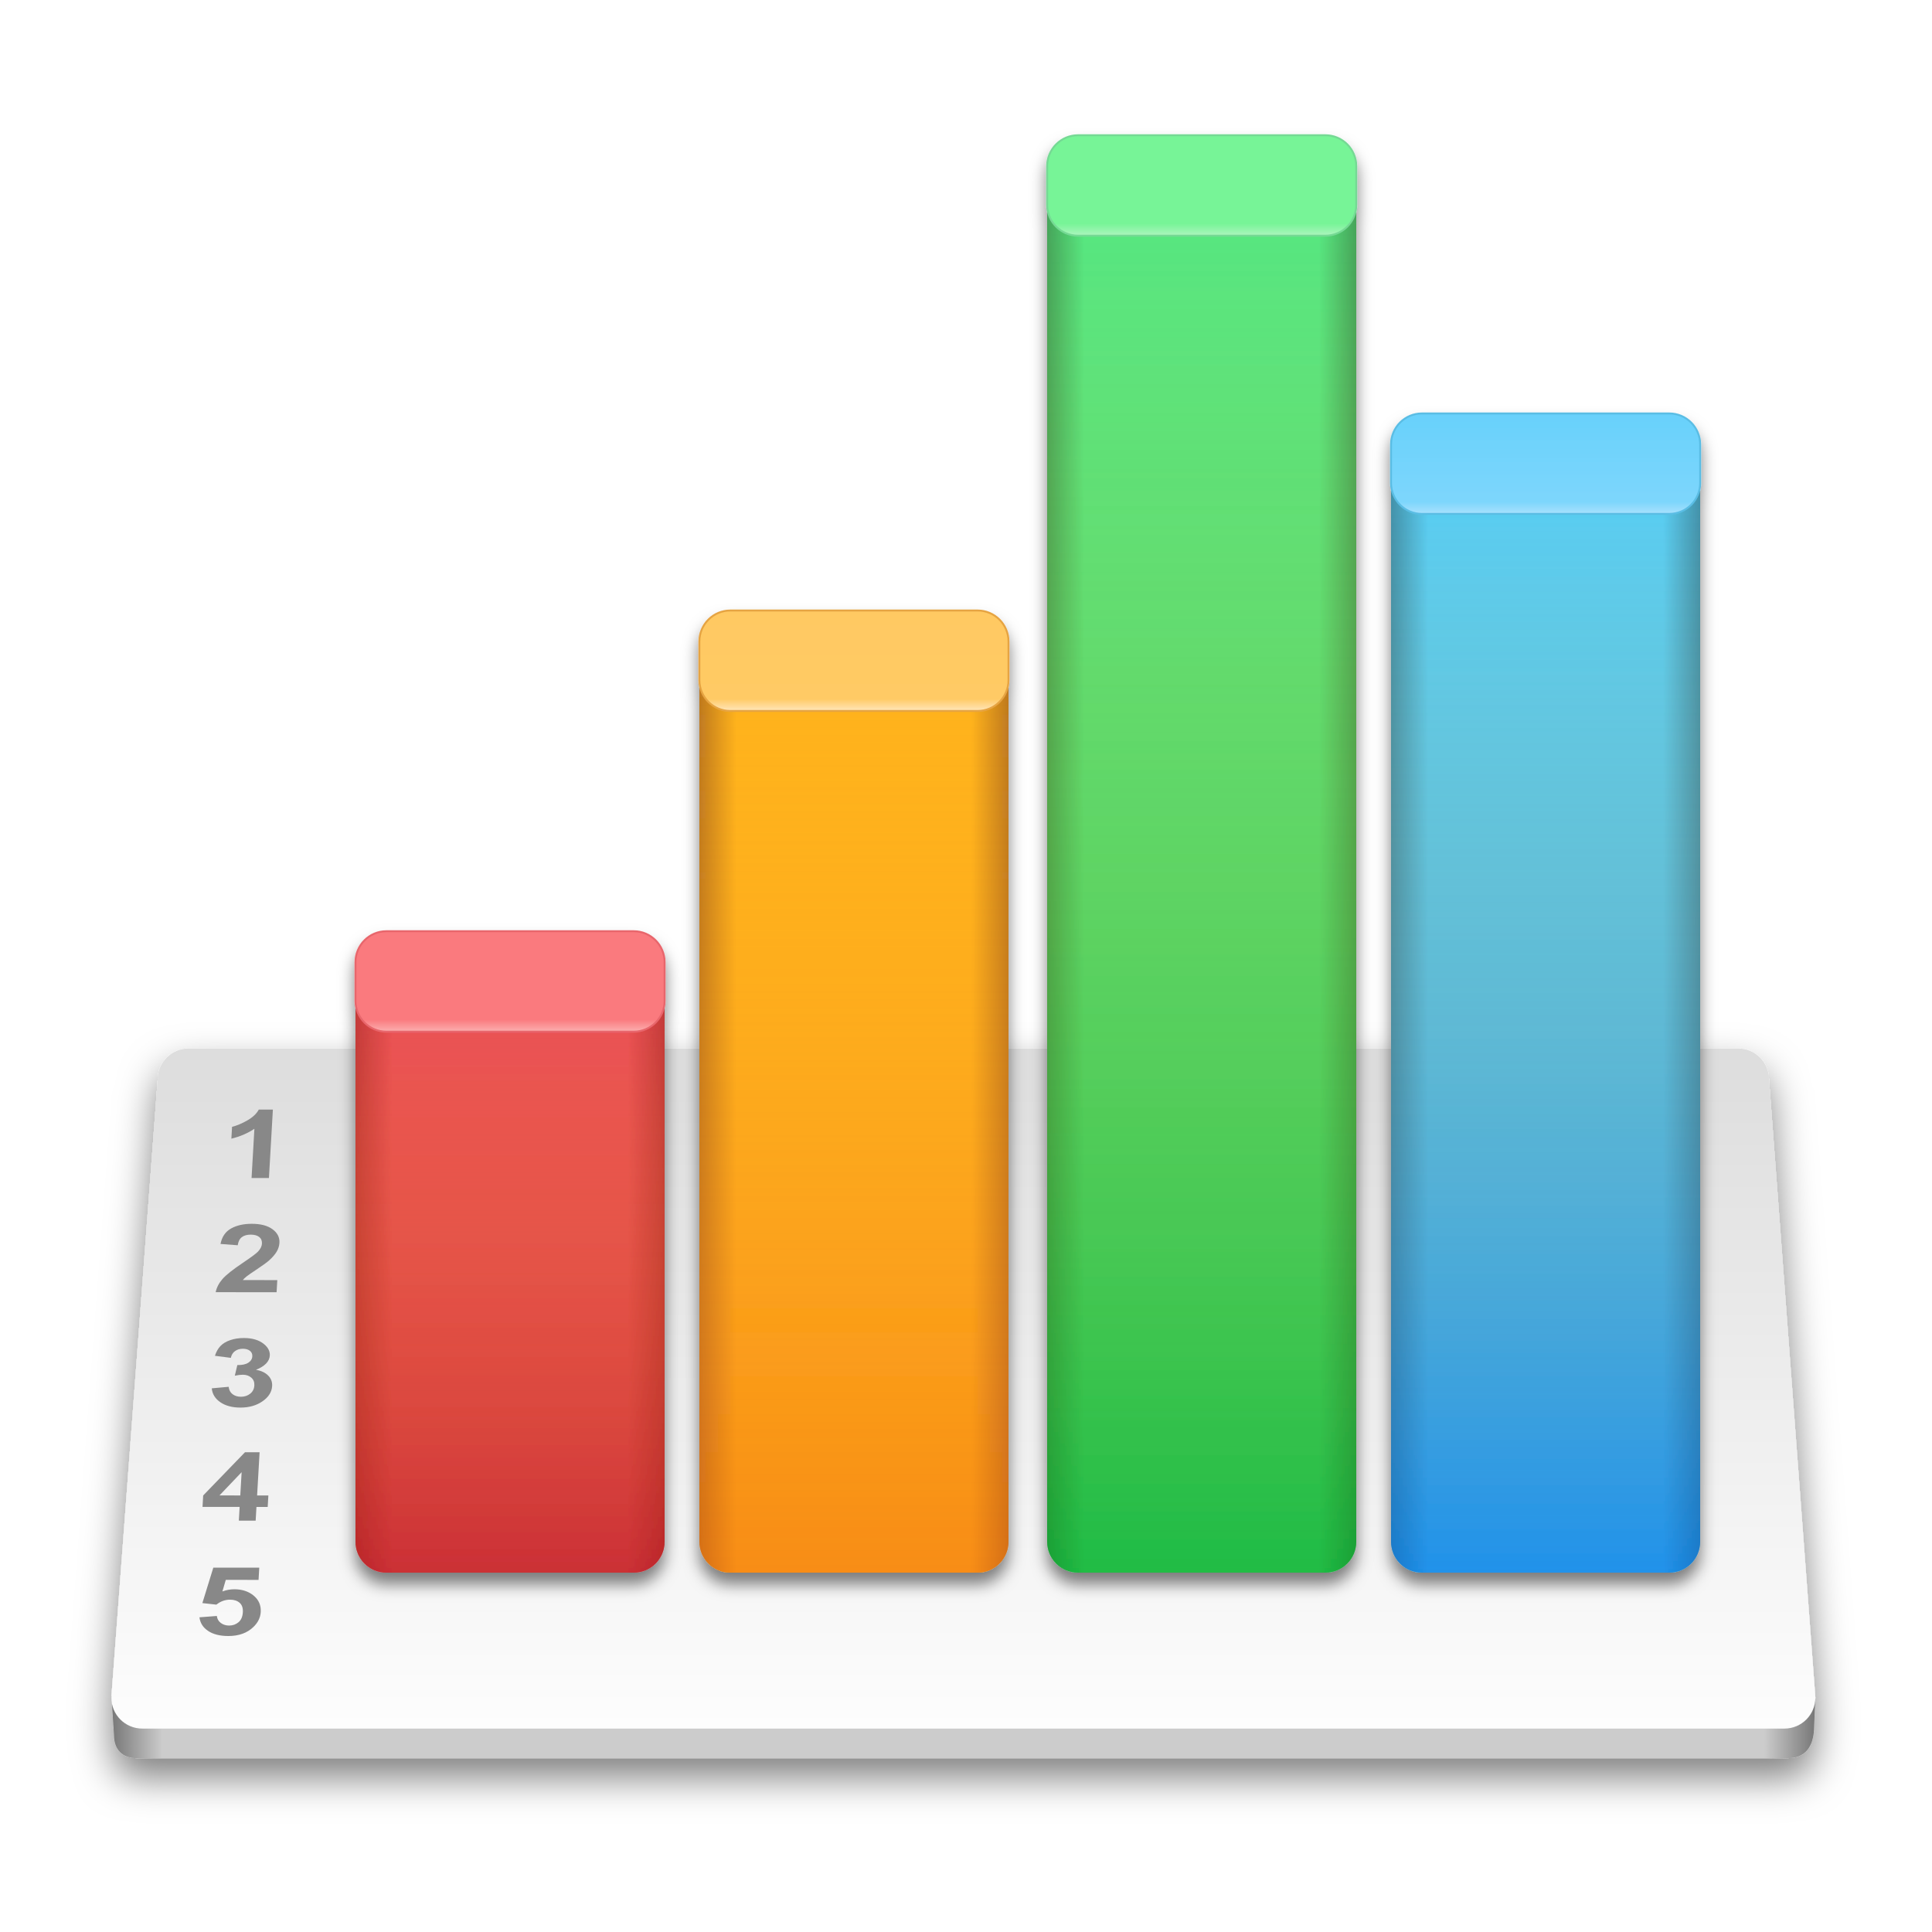
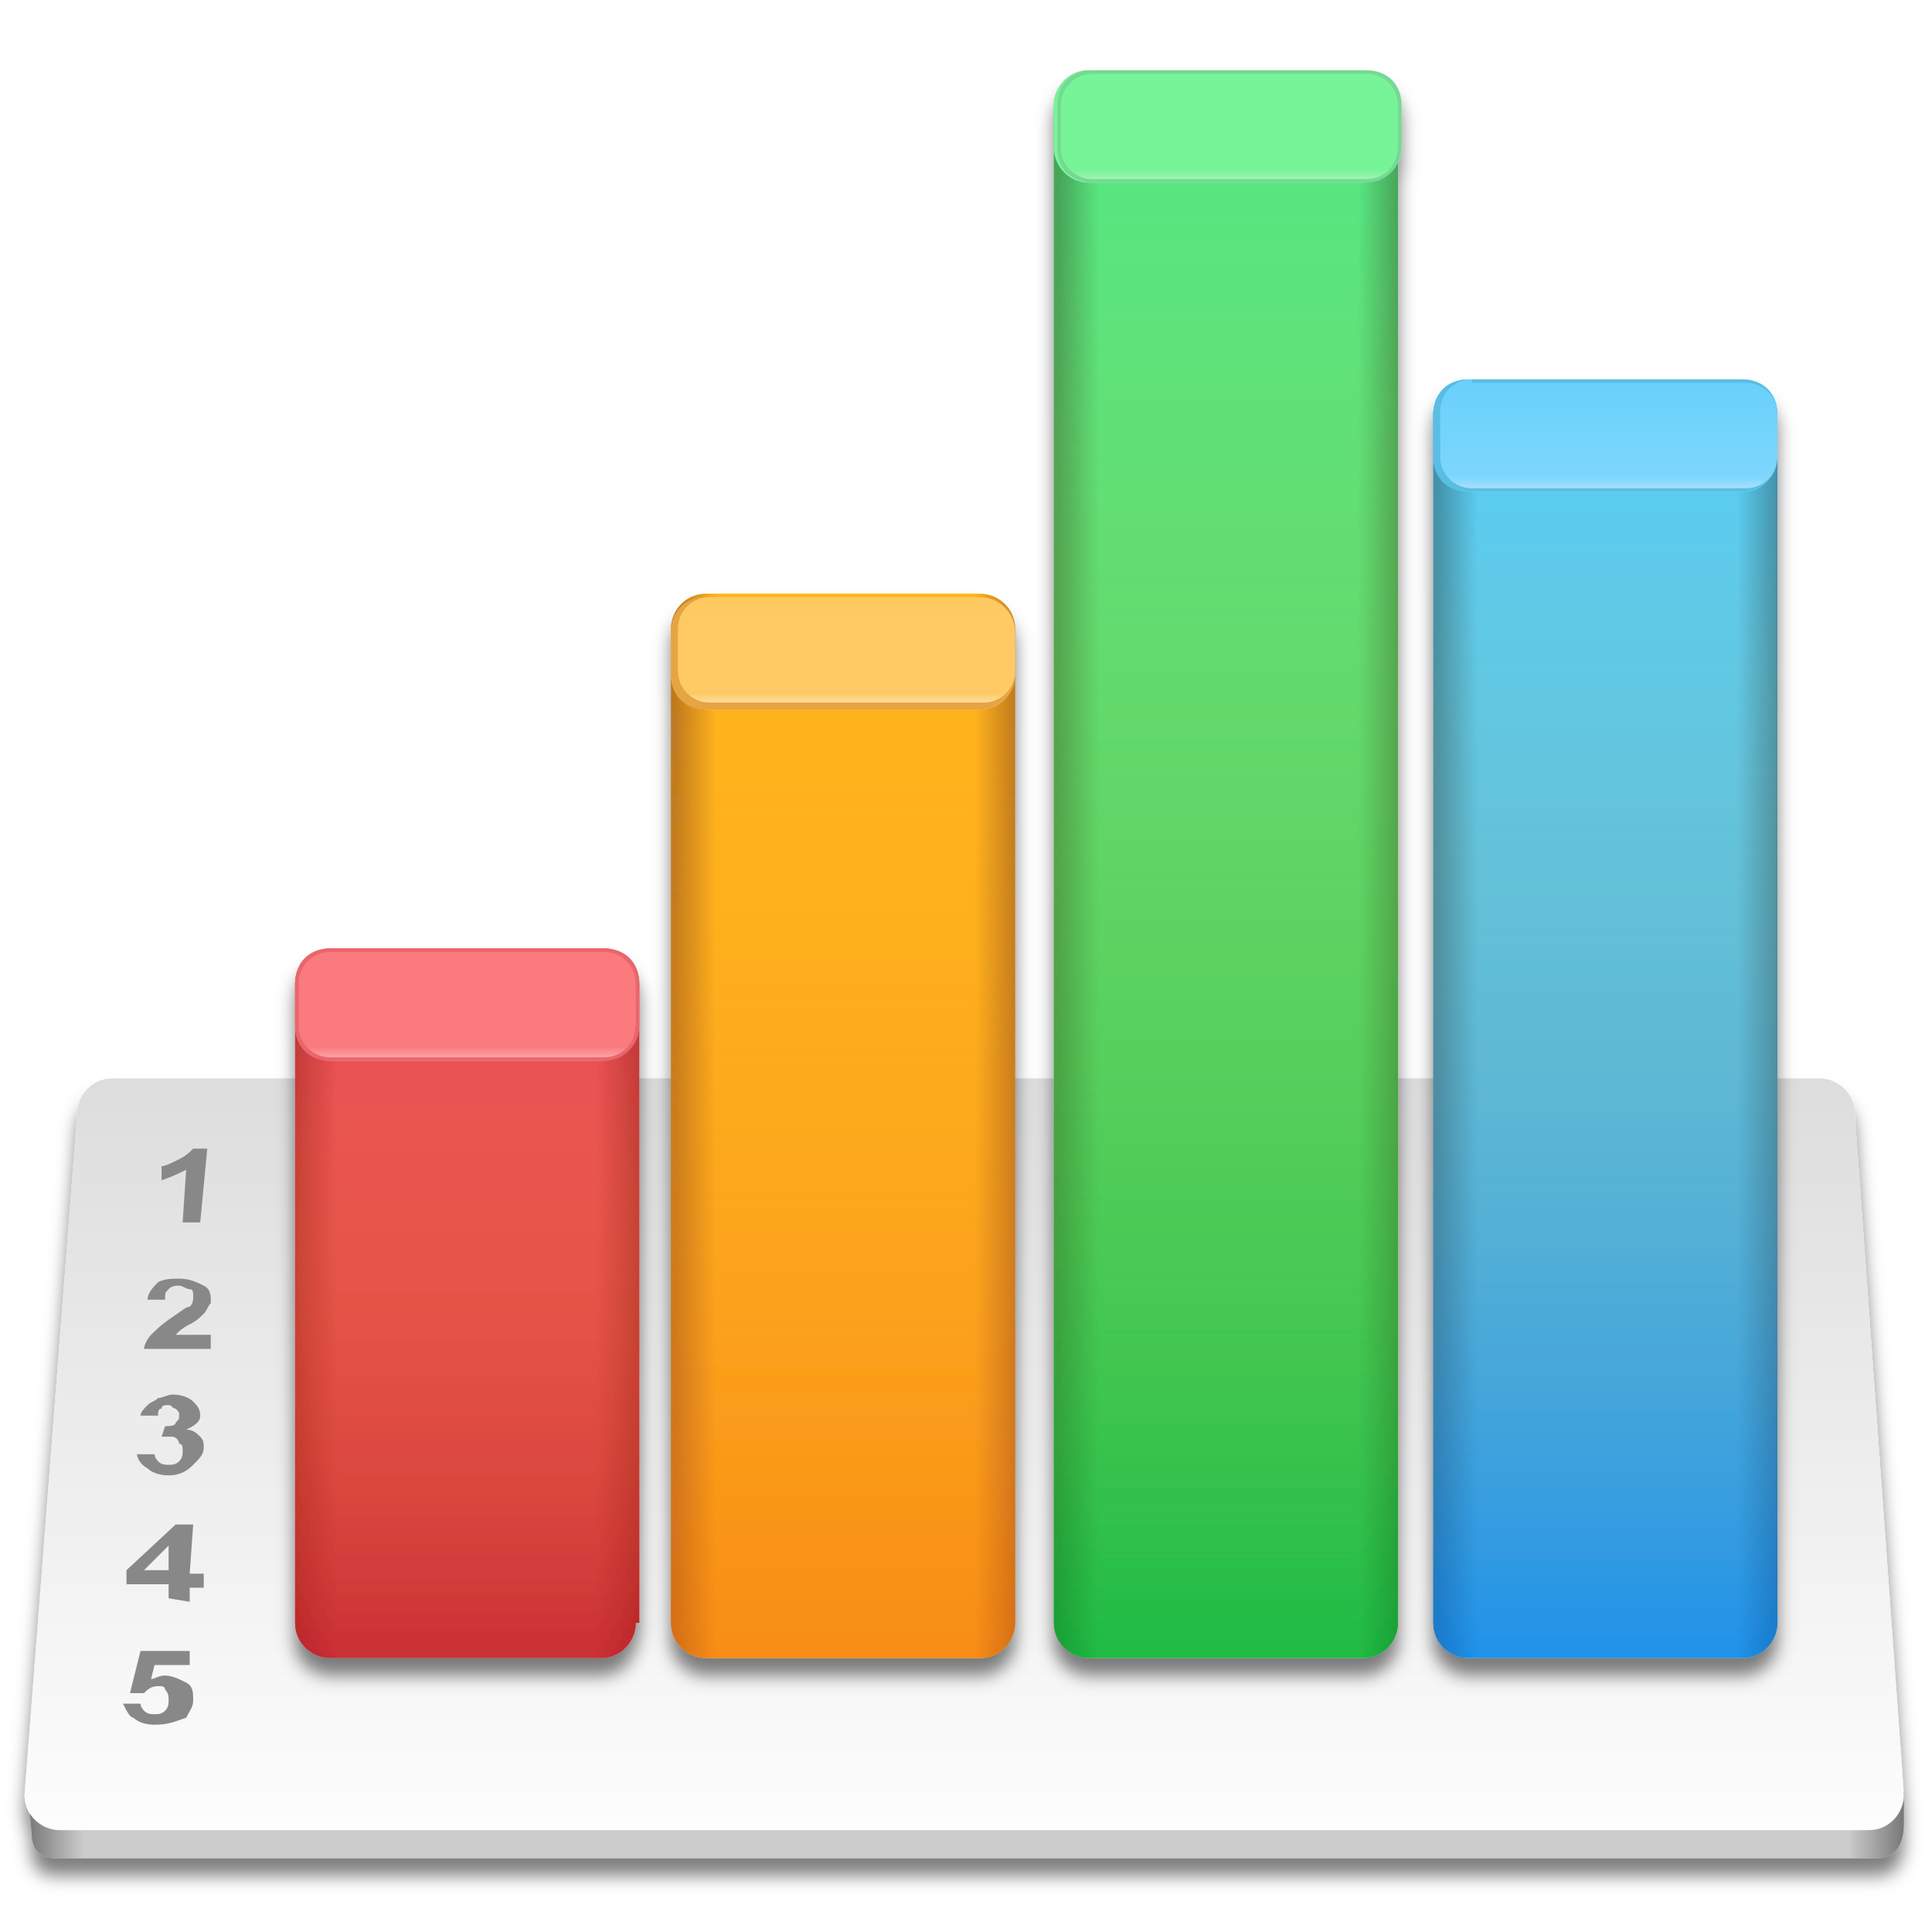
- <svg xmlns="http://www.w3.org/2000/svg" viewBox="0 0 500 500">
-   <defs>
-     <filter x="-6.1%" y="-3.9%" width="112.1%" height="113.2%" filterUnits="objectBoundingBox" id="filter-1">
-       <feOffset dx="0" dy="3" in="SourceAlpha" result="numbersShadowOffsetOuter1" />
-       <feGaussianBlur stdDeviation="2" in="numbersShadowOffsetOuter1" result="numbersShadowBlurOuter1" />
-       <feColorMatrix values="0 0 0 0 0   0 0 0 0 0   0 0 0 0 0  0 0 0 0.5 0" type="matrix" in="numbersShadowBlurOuter1" result="numbersShadowMatrixOuter1" />
-       <feMerge>
-         <feMergeNode in="numbersShadowMatrixOuter1" />
-         <feMergeNode in="SourceGraphic" />
-       </feMerge>
-     </filter>
-     <filter x="-6.1%" y="-3.9%" width="112.1%" height="113.2%" filterUnits="objectBoundingBox" id="filter-2">
-       <feOffset dx="0" dy="5" in="SourceAlpha" result="numbersShadowOffsetOuter2" />
-       <feGaussianBlur stdDeviation="5" in="numbersShadowOffsetOuter2" result="numbersShadowBlurOuter2" />
-       <feColorMatrix values="0 0 0 0 0   0 0 0 0 0   0 0 0 0 0  0 0 0 0.5 0" type="matrix" in="numbersShadowBlurOuter2" result="numbersShadowMatrixOuter2" />
-       <feMerge>
-         <feMergeNode in="numbersShadowMatrixOuter2" />
-         <feMergeNode in="SourceGraphic" />
-       </feMerge>
-     </filter>
-     <linearGradient id="nsvgid_1_" gradientUnits="userSpaceOnUse" x1="28.842" y1="447.017" x2="469.816" y2="447.017">
-       <stop offset="0" style="stop-color:#777777" />
-       <stop offset="0.03" style="stop-color:#CCCCCC" />
-       <stop offset="0.97" style="stop-color:#CCCCCC" />
-       <stop offset="1" style="stop-color:#777777" />
-     </linearGradient>
-     <linearGradient id="nsvgid_2_" gradientUnits="userSpaceOnUse" x1="249.316" y1="447.356" x2="249.316" y2="271.356">
-       <stop offset="0" style="stop-color:#FDFDFD" />
-       <stop offset="1" style="stop-color:#DDDDDD" />
-     </linearGradient>
-     <linearGradient id="l1_4_" gradientUnits="userSpaceOnUse" x1="181" y1="282.5" x2="261" y2="282.5">
-       <stop offset="0" style="stop-color:#BC7720" />
-       <stop offset="0.12" style="stop-color:#FFB31D" />
-       <stop offset="0.88" style="stop-color:#FFB31D" />
-       <stop offset="1" style="stop-color:#BC7720" />
-     </linearGradient>
-     <linearGradient id="l2_4_" gradientUnits="userSpaceOnUse" x1="221" y1="158" x2="221" y2="407">
-       <stop offset="0" style="stop-color:#FFB31D;stop-opacity:0" />
-       <stop offset="1" style="stop-color:#F06611;stop-opacity:0.5" />
-     </linearGradient>
-     <linearGradient id="l3_4_" gradientUnits="userSpaceOnUse" x1="221" y1="158" x2="221" y2="184">
-       <stop offset="0" style="stop-color:#FFC962" />
-       <stop offset="0.88" style="stop-color:#FFCA65" />
-       <stop offset="1" style="stop-color:#FFE6BB" />
-     </linearGradient>
-     <linearGradient id="l1_5_" gradientUnits="userSpaceOnUse" x1="92" y1="324" x2="172" y2="324">
-       <stop offset="0" style="stop-color:#C0323C" />
-       <stop offset="0.12" style="stop-color:#E94A59" />
-       <stop offset="0.88" style="stop-color:#E94A59" />
-       <stop offset="1" style="stop-color:#C0323C" />
-     </linearGradient>
-     <linearGradient id="l2_5_" gradientUnits="userSpaceOnUse" x1="132" y1="241" x2="132" y2="407">
-       <stop offset="0" style="stop-color:#FFB31D;stop-opacity:0" />
-       <stop offset="1" style="stop-color:#B71E1E;stop-opacity:0.6" />
-     </linearGradient>
-     <linearGradient id="l3_5_" gradientUnits="userSpaceOnUse" x1="132" y1="241" x2="132" y2="267">
-       <stop offset="0" style="stop-color:#FA7A7E" />
-       <stop offset="0.88" style="stop-color:#FA7A7E" />
-       <stop offset="1" style="stop-color:#FBAFB0" />
-     </linearGradient>
-     <linearGradient id="l1_6_" gradientUnits="userSpaceOnUse" x1="271" y1="221" x2="351" y2="221">
-       <stop offset="0" style="stop-color:#3FA45C" />
-       <stop offset="0.12" style="stop-color:#51E884" />
-       <stop offset="0.88" style="stop-color:#51E884" />
-       <stop offset="1" style="stop-color:#3FA45C" />
-     </linearGradient>
-     <linearGradient id="l2_6_" gradientUnits="userSpaceOnUse" x1="311" y1="35" x2="311" y2="407">
-       <stop offset="0" style="stop-color:#FFB31D;stop-opacity:0" />
-       <stop offset="1" style="stop-color:#009E1B;stop-opacity:0.6" />
-     </linearGradient>
-     <linearGradient id="l3_6_" gradientUnits="userSpaceOnUse" x1="311" y1="35" x2="311" y2="61">
-       <stop offset="0" style="stop-color:#77F497" />
-       <stop offset="0.88" style="stop-color:#77F497" />
-       <stop offset="1" style="stop-color:#ADF5BE" />
-     </linearGradient>
-     <linearGradient id="l1_7_" gradientUnits="userSpaceOnUse" x1="360" y1="257" x2="440" y2="257">
-       <stop offset="0" style="stop-color:#3A90B0" />
-       <stop offset="0.12" style="stop-color:#52CEFB" />
-       <stop offset="0.88" style="stop-color:#52CEFB" />
-       <stop offset="1" style="stop-color:#3A90B0" />
-     </linearGradient>
-     <linearGradient id="l2_7_" gradientUnits="userSpaceOnUse" x1="400" y1="107" x2="400" y2="407">
-       <stop offset="0" style="stop-color:#FFB31D;stop-opacity:0" />
-       <stop offset="1" style="stop-color:#006ADF;stop-opacity:0.6" />
-     </linearGradient>
-     <linearGradient id="l3_7_" gradientUnits="userSpaceOnUse" x1="400" y1="107" x2="400" y2="133">
-       <stop offset="0" style="stop-color:#68D1FB" />
-       <stop offset="0.88" style="stop-color:#7DD6FC" />
-       <stop offset="1" style="stop-color:#A9E1FD" />
-     </linearGradient>
-   </defs>
+ <svg xmlns="http://www.w3.org/2000/svg" viewBox="0 0 55 55">
+   <style type="text/css">
+ 		.st0{fill:url(#SVGID_1_);}
+ 		.st1{fill:url(#SVGID_2_);}
+ 		.st2{fill:url(#l1_4_);}
+ 		.st3{fill:url(#l2_4_);}
+ 		.st4{fill:url(#l3_5_);}
+ 		.st5{fill:#E6A443;}
+ 		.st6{fill:url(#l1_5_);}
+ 		.st7{fill:url(#l2_5_);}
+ 		.st8{fill:url(#l3_6_);}
+ 		.st9{fill:#E8666C;}
+ 		.st10{fill:url(#l1_6_);}
+ 		.st11{fill:url(#l2_6_);}
+ 		.st12{fill:url(#l3_7_);}
+ 		.st13{fill:#75D994;}
+ 		.st14{fill:url(#l1_7_);}
+ 		.st15{fill:url(#l2_7_);}
+ 		.st16{fill:url(#l3_8_);}
+ 		.st17{fill:#5ABDE4;}
+ 		.st18{fill:#888888;}
+ 	</style>
+   <filter x="-6.1%" y="-3.9%" width="112.1%" height="113.2%" filterUnits="objectBoundingBox" id="filter-1">
+     <feOffset dx="0" dy=".5" in="SourceAlpha" result="numbersShadowOffsetOuter1" />
+     <feGaussianBlur stdDeviation=".25" in="numbersShadowOffsetOuter1" result="numbersShadowBlurOuter1" />
+     <feColorMatrix values="0 0 0 0 0   0 0 0 0 0   0 0 0 0 0  0 0 0 0.5 0" type="matrix" in="numbersShadowBlurOuter1" result="numbersShadowMatrixOuter1" />
+     <feMerge>
+       <feMergeNode in="numbersShadowMatrixOuter1" />
+       <feMergeNode in="SourceGraphic" />
+     </feMerge>
+   </filter>
+   <filter x="-6.1%" y="-3.9%" width="112.1%" height="113.2%" filterUnits="objectBoundingBox" id="filter-2">
+     <feOffset dx="0" dy=".5" in="SourceAlpha" result="numbersShadowOffsetOuter2" />
+     <feGaussianBlur stdDeviation=".25" in="numbersShadowOffsetOuter2" result="numbersShadowBlurOuter2" />
+     <feColorMatrix values="0 0 0 0 0   0 0 0 0 0   0 0 0 0 0  0 0 0 0.5 0" type="matrix" in="numbersShadowBlurOuter2" result="numbersShadowMatrixOuter2" />
+     <feMerge>
+       <feMergeNode in="numbersShadowMatrixOuter2" />
+       <feMergeNode in="SourceGraphic" />
+     </feMerge>
+   </filter>
+   <linearGradient id="SVGID_1_" gradientUnits="userSpaceOnUse" x1="0.781" y1="4.004" x2="54.222" y2="4.004" gradientTransform="matrix(1 0 0 -1 0 56)">
+     <stop offset="0" style="stop-color:#777777" />
+     <stop offset="3.000000e-02" style="stop-color:#CCCCCC" />
+     <stop offset="0.97" style="stop-color:#CCCCCC" />
+     <stop offset="1" style="stop-color:#777777" />
+   </linearGradient>
+   <linearGradient id="SVGID_2_" gradientUnits="userSpaceOnUse" x1="27.5" y1="3.963" x2="27.5" y2="25.292" gradientTransform="matrix(1 0 0 -1 0 56)">
+     <stop offset="0" style="stop-color:#FDFDFD" />
+     <stop offset="1" style="stop-color:#DDDDDD" />
+   </linearGradient>
+   <linearGradient id="l1_4_" gradientUnits="userSpaceOnUse" x1="19.221" y1="23.942" x2="28.916" y2="23.942" gradientTransform="matrix(1 0 0 -1 0 56)">
+     <stop offset="0" style="stop-color:#BC7720" />
+     <stop offset="0.12" style="stop-color:#FFB31D" />
+     <stop offset="0.88" style="stop-color:#FFB31D" />
+     <stop offset="1" style="stop-color:#BC7720" />
+   </linearGradient>
+   <linearGradient id="l2_4_" gradientUnits="userSpaceOnUse" x1="24.069" y1="39.029" x2="24.069" y2="8.854" gradientTransform="matrix(1 0 0 -1 0 56)">
+     <stop offset="0" style="stop-color:#FFB31D;stop-opacity:0" />
+     <stop offset="1" style="stop-color:#F06611;stop-opacity:0.5" />
+   </linearGradient>
+   <linearGradient id="l3_5_" gradientUnits="userSpaceOnUse" x1="24.069" y1="39.029" x2="24.069" y2="35.879" gradientTransform="matrix(1 0 0 -1 0 56)">
+     <stop offset="0" style="stop-color:#FFC962" />
+     <stop offset="0.88" style="stop-color:#FFCA65" />
+     <stop offset="1" style="stop-color:#FFE6BB" />
+   </linearGradient>
+   <linearGradient id="l1_5_" gradientUnits="userSpaceOnUse" x1="8.435" y1="18.913" x2="18.13" y2="18.913" gradientTransform="matrix(1 0 0 -1 0 56)">
+     <stop offset="0" style="stop-color:#C0323C" />
+     <stop offset="0.12" style="stop-color:#E94A59" />
+     <stop offset="0.88" style="stop-color:#E94A59" />
+     <stop offset="1" style="stop-color:#C0323C" />
+   </linearGradient>
+   <linearGradient id="l2_5_" gradientUnits="userSpaceOnUse" x1="13.283" y1="28.971" x2="13.283" y2="8.854" gradientTransform="matrix(1 0 0 -1 0 56)">
+     <stop offset="0" style="stop-color:#FFB31D;stop-opacity:0" />
+     <stop offset="1" style="stop-color:#B71E1E;stop-opacity:0.6" />
+   </linearGradient>
+   <linearGradient id="l3_6_" gradientUnits="userSpaceOnUse" x1="13.283" y1="28.971" x2="13.283" y2="25.82" gradientTransform="matrix(1 0 0 -1 0 56)">
+     <stop offset="0" style="stop-color:#FA7A7E" />
+     <stop offset="0.88" style="stop-color:#FA7A7E" />
+     <stop offset="1" style="stop-color:#FBAFB0" />
+   </linearGradient>
+   <linearGradient id="l1_6_" gradientUnits="userSpaceOnUse" x1="30.128" y1="31.395" x2="39.823" y2="31.395" gradientTransform="matrix(1 0 0 -1 0 56)">
+     <stop offset="0" style="stop-color:#3FA45C" />
+     <stop offset="0.12" style="stop-color:#51E884" />
+     <stop offset="0.88" style="stop-color:#51E884" />
+     <stop offset="1" style="stop-color:#3FA45C" />
+   </linearGradient>
+   <linearGradient id="l2_6_" gradientUnits="userSpaceOnUse" x1="34.975" y1="53.936" x2="34.975" y2="8.854" gradientTransform="matrix(1 0 0 -1 0 56)">
+     <stop offset="0" style="stop-color:#FFB31D;stop-opacity:0" />
+     <stop offset="1" style="stop-color:#009E1B;stop-opacity:0.6" />
+   </linearGradient>
+   <linearGradient id="l3_7_" gradientUnits="userSpaceOnUse" x1="34.975" y1="53.936" x2="34.975" y2="50.785" gradientTransform="matrix(1 0 0 -1 0 56)">
+     <stop offset="0" style="stop-color:#77F497" />
+     <stop offset="0.88" style="stop-color:#77F497" />
+     <stop offset="1" style="stop-color:#ADF5BE" />
+   </linearGradient>
+   <linearGradient id="l1_7_" gradientUnits="userSpaceOnUse" x1="40.913" y1="27.032" x2="50.608" y2="27.032" gradientTransform="matrix(1 0 0 -1 0 56)">
+     <stop offset="0" style="stop-color:#3A90B0" />
+     <stop offset="0.12" style="stop-color:#52CEFB" />
+     <stop offset="0.88" style="stop-color:#52CEFB" />
+     <stop offset="1" style="stop-color:#3A90B0" />
+   </linearGradient>
+   <linearGradient id="l2_7_" gradientUnits="userSpaceOnUse" x1="45.761" y1="45.21" x2="45.761" y2="8.854" gradientTransform="matrix(1 0 0 -1 0 56)">
+     <stop offset="0" style="stop-color:#FFB31D;stop-opacity:0" />
+     <stop offset="1" style="stop-color:#006ADF;stop-opacity:0.6" />
+   </linearGradient>
+   <linearGradient id="l3_8_" gradientUnits="userSpaceOnUse" x1="45.761" y1="45.21" x2="45.761" y2="42.059" gradientTransform="matrix(1 0 0 -1 0 56)">
+     <stop offset="0" style="stop-color:#68D1FB" />
+     <stop offset="0.88" style="stop-color:#7DD6FC" />
+     <stop offset="1" style="stop-color:#A9E1FD" />
+   </linearGradient>
  <g id="plate" filter="url(#filter-2)">
-     <path fill="url(#nsvgid_1_)" d="M469.816,439.209l-0.316,7.339c0,5.893-2.582,8.475-7,8.475h-427c-3.869,0-6-2.271-6-6l-0.658-10.012 L469.816,439.209z" />
-     <path fill="url(#nsvgid_2_)" d="M469.816,439.355c0,4.418-3.582,8-8,8h-425c-4.418,0-8-3.582-8-8l12-160c0-4.418,3.582-8,8-8h401 c4.418,0,8,3.582,8,8L469.816,439.355z" />
+     <path class="st0" d="M54.2,51l0,0.9c0,0.7-0.3,1-0.8,1H1.6c-0.5,0-0.7-0.3-0.7-0.7L0.8,51L54.2,51z" />
+     <path class="st1" d="M54.2,51.1c0,0.5-0.4,1-1,1H1.7c-0.5,0-1-0.4-1-1l1.5-19.4c0-0.5,0.4-1,1-1h48.6c0.5,0,1,0.4,1,1L54.2,51.1z" />
  </g>
-   <g id="orange" filter="url(#filter-1)">
-     <path id="l1" fill="url(#l1_4_)" d="M261,399c0,4.418-3.582,8-8,8h-64c-4.418,0-8-3.582-8-8V166c0-4.418,3.582-8,8-8h64 c4.418,0,8,3.582,8,8V399z" />
-     <path id="l2" fill="url(#l2_4_)" d="M261,399c0,4.418-3.582,8-8,8h-64c-4.418,0-8-3.582-8-8V166c0-4.418,3.582-8,8-8h64 c4.418,0,8,3.582,8,8V399z" />
-     <path id="l3" fill="url(#l3_4_)" stroke="#E6A443" stroke-width="0.5" d="M261,176c0,4.418-3.582,8-8,8h-64 c-4.418,0-8-3.582-8-8v-10c0-4.418,3.582-8,8-8h64c4.418,0,8,3.582,8,8V176z" />
+   <g id="orange" filter="url(#filter-2)">
+     <path id="l1" class="st2" d="M28.9,46.2c0,0.5-0.4,1-1,1h-7.8c-0.5,0-1-0.4-1-1V17.9c0-0.5,0.4-1,1-1h7.8c0.5,0,1,0.4,1,1V46.2z" />
+     <path id="l2" class="st3" d="M28.9,46.2c0,0.5-0.4,1-1,1h-7.8c-0.5,0-1-0.4-1-1V17.9c0-0.5,0.4-1,1-1h7.8c0.5,0,1,0.4,1,1V46.2z" />
+     <path id="l3_1_" class="st4" d="M28.9,19.2c0,0.5-0.4,1-1,1h-7.8c-0.5,0-1-0.4-1-1v-1.2c0-0.5,0.4-1,1-1h7.8c0.5,0,1,0.4,1,1V19.2z " />
+     <path class="st5" d="M27.9,20.2h-7.8c-0.6,0-1-0.4-1-1v-1.2c0-0.6,0.4-1,1-1h7.8c0.6,0,1,0.4,1,1v1.2 C28.9,19.7,28.5,20.2,27.9,20.2z M20.2,17c-0.5,0-0.9,0.4-0.9,0.9v1.2c0,0.5,0.4,0.9,0.9,0.9h7.8c0.5,0,0.9-0.4,0.9-0.9v-1.2 c0-0.5-0.4-0.9-0.9-0.9H20.2z" />
  </g>
-   <g id="red" filter="url(#filter-1)">
-     <path id="l1_1_" fill="url(#l1_5_)" d="M172,399c0,4.418-3.582,8-8,8h-64c-4.418,0-8-3.582-8-8V249c0-4.418,3.582-8,8-8h64 c4.418,0,8,3.582,8,8V399z" />
-     <path id="l2_1_" fill="url(#l2_5_)" d="M172,399c0,4.418-3.582,8-8,8h-64c-4.418,0-8-3.582-8-8V249c0-4.418,3.582-8,8-8h64 c4.418,0,8,3.582,8,8V399z" />
-     <path id="l3_1_" fill="url(#l3_5_)" stroke="#E8666C" stroke-width="0.5" d="M172,259c0,4.418-3.582,8-8,8 h-64c-4.418,0-8-3.582-8-8v-10c0-4.418,3.582-8,8-8h64c4.418,0,8,3.582,8,8V259z" />
+   <g id="red" filter="url(#filter-2)">
+     <path id="l1_1_" class="st6" d="M18.1,46.2c0,0.5-0.4,1-1,1H9.4c-0.5,0-1-0.4-1-1V28c0-0.5,0.4-1,1-1h7.8c0.5,0,1,0.4,1,1V46.2z" />
+     <path id="l2_1_" class="st7" d="M18.1,46.2c0,0.5-0.4,1-1,1H9.4c-0.5,0-1-0.4-1-1V28c0-0.5,0.4-1,1-1h7.8c0.5,0,1,0.4,1,1V46.2z" />
+     <path id="l3_2_" class="st8" d="M18.1,29.2c0,0.5-0.4,1-1,1H9.4c-0.5,0-1-0.4-1-1V28c0-0.5,0.4-1,1-1h7.8c0.5,0,1,0.4,1,1V29.2z" />
+     <path class="st9" d="M17.2,30.2H9.4c-0.6,0-1-0.4-1-1V28c0-0.6,0.4-1,1-1h7.8c0.6,0,1,0.4,1,1v1.2C18.2,29.8,17.7,30.2,17.2,30.2z  M9.4,27.1c-0.5,0-0.9,0.4-0.9,0.9v1.2c0,0.5,0.4,0.9,0.9,0.9h7.8c0.5,0,0.9-0.4,0.9-0.9V28c0-0.5-0.4-0.9-0.9-0.9H9.4z" />
  </g>
-   <g id="green" filter="url(#filter-1)">
-     <path id="l1_2_" fill="url(#l1_6_)" d="M351,399c0,4.418-3.582,8-8,8h-64c-4.418,0-8-3.582-8-8V43c0-4.418,3.582-8,8-8h64 c4.418,0,8,3.582,8,8V399z" />
-     <path id="l2_2_" fill="url(#l2_6_)" d="M351,399c0,4.418-3.582,8-8,8h-64c-4.418,0-8-3.582-8-8V43c0-4.418,3.582-8,8-8h64 c4.418,0,8,3.582,8,8V399z" />
-     <path id="l3_2_" fill="url(#l3_6_)" stroke="#75D994" stroke-width="0.5" d="M351,53c0,4.418-3.582,8-8,8 h-64c-4.418,0-8-3.582-8-8V43c0-4.418,3.582-8,8-8h64c4.418,0,8,3.582,8,8V53z" />
+   <g id="green" filter="url(#filter-2)">
+     <path id="l1_2_" class="st10" d="M39.8,46.2c0,0.5-0.4,1-1,1h-7.8c-0.5,0-1-0.4-1-1V3c0-0.5,0.4-1,1-1h7.8c0.5,0,1,0.4,1,1V46.2z" />
+     <path id="l2_2_" class="st11" d="M39.8,46.2c0,0.5-0.4,1-1,1h-7.8c-0.5,0-1-0.4-1-1V3c0-0.5,0.4-1,1-1h7.8c0.5,0,1,0.4,1,1V46.2z" />
+     <path id="l3_3_" class="st12" d="M39.8,4.2c0,0.5-0.4,1-1,1h-7.8c-0.5,0-1-0.4-1-1V3c0-0.5,0.4-1,1-1h7.8c0.5,0,1,0.4,1,1V4.2z" />
+     <path class="st13" d="M38.9,5.2h-7.8c-0.6,0-1-0.4-1-1V3c0-0.6,0.4-1,1-1h7.8c0.6,0,1,0.4,1,1v1.2C39.9,4.8,39.4,5.2,38.9,5.2z  M31.1,2.1c-0.5,0-0.9,0.4-0.9,0.9v1.2c0,0.5,0.4,0.9,0.9,0.9h7.8c0.5,0,0.9-0.4,0.9-0.9V3c0-0.5-0.4-0.9-0.9-0.9H31.1z" />
  </g>
-   <g id="blue" filter="url(#filter-1)">
-     <path id="l1_3_" fill="url(#l1_7_)" d="M440,399c0,4.418-3.582,8-8,8h-64c-4.418,0-8-3.582-8-8V115c0-4.418,3.582-8,8-8h64 c4.418,0,8,3.582,8,8V399z" />
-     <path id="l2_3_" fill="url(#l2_7_)" d="M440,399c0,4.418-3.582,8-8,8h-64c-4.418,0-8-3.582-8-8V115c0-4.418,3.582-8,8-8h64 c4.418,0,8,3.582,8,8V399z" />
-     <path id="l3_3_" fill="url(#l3_7_)" stroke="#5ABDE4" stroke-width="0.5" d="M440,125c0,4.418-3.582,8-8,8 h-64c-4.418,0-8-3.582-8-8v-10c0-4.418,3.582-8,8-8h64c4.418,0,8,3.582,8,8V125z" />
+   <g id="blue" filter="url(#filter-2)">
+     <path id="l1_3_" class="st14" d="M50.6,46.2c0,0.5-0.4,1-1,1h-7.8c-0.5,0-1-0.4-1-1V11.8c0-0.5,0.4-1,1-1h7.8c0.5,0,1,0.4,1,1V46.2 z" />
+     <path id="l2_3_" class="st15" d="M50.6,46.2c0,0.5-0.4,1-1,1h-7.8c-0.5,0-1-0.4-1-1V11.8c0-0.5,0.4-1,1-1h7.8c0.5,0,1,0.4,1,1V46.2 z" />
+     <path id="l3_4_" class="st16" d="M50.6,13c0,0.5-0.4,1-1,1h-7.8c-0.5,0-1-0.4-1-1v-1.2c0-0.5,0.4-1,1-1h7.8c0.5,0,1,0.4,1,1V13z" />
+     <path class="st17" d="M49.6,14h-7.8c-0.6,0-1-0.4-1-1v-1.2c0-0.6,0.4-1,1-1h7.8c0.6,0,1,0.4,1,1V13C50.6,13.5,50.2,14,49.6,14z  M41.9,10.8c-0.5,0-0.9,0.4-0.9,0.9V13c0,0.5,0.4,0.9,0.9,0.9h7.8c0.5,0,0.9-0.4,0.9-0.9v-1.2c0-0.5-0.4-0.9-0.9-0.9H41.9z" />
  </g>
  <g id="numbers">
-     <path fill="#888888" d="M69.601,304.868l-4.497-0.004l0.733-12.737c-1.709,1.154-3.695,2.007-5.957,2.559l0.176-3.067 c1.19-0.288,2.497-0.833,3.92-1.639s2.421-1.744,2.995-2.819l3.649,0.003L69.601,304.868z" />
-     <path fill="#888888" d="M71.763,331.289l-0.181,3.14l-15.764-0.013c0.239-1.187,0.816-2.311,1.73-3.371 c0.915-1.063,2.682-2.47,5.301-4.225c2.109-1.418,3.407-2.379,3.895-2.883c0.659-0.697,1.008-1.388,1.047-2.069 c0.043-0.753-0.193-1.333-0.708-1.738c-0.516-0.405-1.248-0.607-2.198-0.608c-0.938-0.001-1.698,0.212-2.277,0.635 c-0.58,0.425-0.94,1.13-1.083,2.116l-4.461-0.34c0.374-1.86,1.288-3.193,2.743-4.003c1.455-0.81,3.238-1.213,5.351-1.211 c2.315,0.002,4.107,0.472,5.376,1.412c1.27,0.939,1.864,2.105,1.784,3.501c-0.046,0.794-0.279,1.549-0.698,2.267 c-0.421,0.717-1.064,1.469-1.931,2.254c-0.575,0.521-1.599,1.271-3.074,2.246c-1.475,0.978-2.412,1.627-2.809,1.947 c-0.397,0.319-0.722,0.632-0.974,0.937L71.763,331.289z" />
-     <path fill="#888888" d="M54.803,359.297l4.376-0.394c0.09,0.834,0.427,1.472,1.01,1.913c0.583,0.441,1.306,0.663,2.17,0.664 c0.928,0.001,1.725-0.265,2.391-0.793c0.665-0.528,1.023-1.241,1.075-2.139c0.049-0.851-0.216-1.525-0.796-2.021 c-0.58-0.499-1.307-0.747-2.182-0.748c-0.576,0-1.27,0.083-2.079,0.25l0.655-2.753c1.215,0.024,2.154-0.173,2.819-0.594 c0.664-0.42,1.016-0.979,1.056-1.676c0.034-0.595-0.173-1.067-0.622-1.421c-0.449-0.353-1.063-0.53-1.842-0.53 c-0.768-0.001-1.436,0.199-2.003,0.6c-0.567,0.401-0.932,0.985-1.093,1.755l-4.114-0.532c0.349-1.066,0.833-1.919,1.452-2.555 c0.617-0.637,1.458-1.138,2.519-1.501c1.062-0.364,2.237-0.546,3.528-0.545c2.209,0.002,3.95,0.533,5.222,1.592 c1.049,0.867,1.542,1.847,1.48,2.937c-0.089,1.548-1.286,2.781-3.59,3.702c1.332,0.217,2.378,0.703,3.142,1.457 c0.762,0.754,1.112,1.664,1.051,2.731c-0.089,1.547-0.917,2.865-2.484,3.955c-1.567,1.088-3.471,1.633-5.712,1.631 c-2.123-0.002-3.857-0.462-5.202-1.381C55.684,361.98,54.941,360.78,54.803,359.297z" />
-     <path fill="#888888" d="M61.812,393.54l0.204-3.548l-9.603-0.008l0.17-2.959l10.823-11.189l3.777,0.004l-0.644,11.186l2.913,0.002 l-0.171,2.971l-2.913-0.002l-0.204,3.548L61.812,393.54z M62.187,387.021l0.347-6.025l-5.74,6.021L62.187,387.021z" />
-     <path fill="#888888" d="M51.618,418.557l4.501-0.346c0.084,0.763,0.428,1.366,1.032,1.812s1.316,0.669,2.138,0.669 c0.939,0.001,1.75-0.284,2.435-0.857c0.684-0.572,1.059-1.437,1.125-2.591c0.062-1.082-0.214-1.895-0.828-2.438 c-0.615-0.54-1.439-0.812-2.475-0.812c-1.291-0.001-2.473,0.427-3.546,1.284l-3.626-0.4l2.832-9.176l11.891,0.01l-0.182,3.164 l-8.482-0.007l-0.876,2.994c1.025-0.377,2.06-0.563,3.105-0.562c1.995,0.002,3.655,0.548,4.979,1.639 c1.324,1.092,1.936,2.509,1.836,4.248c-0.083,1.452-0.718,2.746-1.904,3.883c-1.615,1.555-3.778,2.331-6.488,2.329 c-2.166-0.002-3.906-0.44-5.222-1.315C52.548,421.209,51.8,420.032,51.618,418.557z" />
+     <path class="st18" d="M5.7,34.8l-0.5,0l0.1-1.5c-0.2,0.1-0.4,0.2-0.7,0.3l0-0.4c0.1,0,0.3-0.1,0.5-0.2c0.2-0.1,0.3-0.2,0.4-0.3 l0.4,0L5.7,34.8z" />
+     <path class="st18" d="M6,38l0,0.4l-1.9,0c0-0.1,0.1-0.3,0.2-0.4c0.1-0.1,0.3-0.3,0.6-0.5c0.3-0.2,0.4-0.3,0.5-0.3 c0.1-0.1,0.1-0.2,0.1-0.3c0-0.1,0-0.2-0.1-0.2c-0.1,0-0.2-0.1-0.3-0.1c-0.1,0-0.2,0-0.3,0.1c-0.1,0.1-0.1,0.1-0.1,0.3l-0.5,0 c0-0.2,0.2-0.4,0.3-0.5c0.2-0.1,0.4-0.1,0.6-0.1c0.3,0,0.5,0.1,0.7,0.2c0.2,0.1,0.2,0.3,0.2,0.4C6,36.9,6,37,6,37.1 c-0.1,0.1-0.1,0.2-0.2,0.3c-0.1,0.1-0.2,0.2-0.4,0.3c-0.2,0.1-0.3,0.2-0.3,0.2c0,0-0.1,0.1-0.1,0.1L6,38z" />
+     <path class="st18" d="M3.9,41.4l0.5,0c0,0.1,0.1,0.2,0.1,0.2c0.1,0.1,0.2,0.1,0.3,0.1c0.1,0,0.2,0,0.3-0.1c0.1-0.1,0.1-0.2,0.1-0.3 c0-0.1,0-0.2-0.1-0.2C5.1,41,5,40.9,4.9,40.9c-0.1,0-0.2,0-0.3,0l0.1-0.3c0.1,0,0.3,0,0.3-0.1c0.1-0.1,0.1-0.1,0.1-0.2 c0-0.1,0-0.1-0.1-0.2c-0.1,0-0.1-0.1-0.2-0.1c-0.1,0-0.2,0-0.2,0.1c-0.1,0-0.1,0.1-0.1,0.2L4,40.3c0-0.1,0.1-0.2,0.2-0.3 c0.1-0.1,0.2-0.1,0.3-0.2c0.1,0,0.3-0.1,0.4-0.1c0.3,0,0.5,0.1,0.6,0.2c0.1,0.1,0.2,0.2,0.2,0.4c0,0.2-0.2,0.3-0.4,0.4 c0.2,0,0.3,0.1,0.4,0.2c0.1,0.1,0.1,0.2,0.1,0.3c0,0.2-0.1,0.3-0.3,0.5C5.3,41.9,5.1,42,4.8,42c-0.3,0-0.5-0.1-0.6-0.2 C4,41.7,3.9,41.5,3.9,41.4z" />
+     <path class="st18" d="M4.8,45.5l0-0.4l-1.2,0l0-0.4L5,43.4l0.5,0l-0.1,1.4l0.4,0l0,0.4l-0.4,0l0,0.4L4.8,45.5z M4.8,44.7l0-0.7 l-0.7,0.7L4.8,44.7z" />
+     <path class="st18" d="M3.5,48.5l0.5,0c0,0.1,0.1,0.2,0.1,0.2c0.1,0.1,0.2,0.1,0.3,0.1c0.1,0,0.2,0,0.3-0.1c0.1-0.1,0.1-0.2,0.1-0.3 c0-0.1,0-0.2-0.1-0.3C4.7,48,4.6,48,4.5,48c-0.2,0-0.3,0.1-0.4,0.2l-0.4,0L4,47l1.4,0l0,0.4l-1,0l-0.1,0.4c0.1,0,0.2-0.1,0.4-0.1 c0.2,0,0.4,0.1,0.6,0.2c0.2,0.1,0.2,0.3,0.2,0.5c0,0.2-0.1,0.3-0.2,0.5C5,49,4.8,49.1,4.4,49.1c-0.3,0-0.5-0.1-0.6-0.2 C3.7,48.9,3.6,48.7,3.5,48.5z" />
  </g>
</svg>
